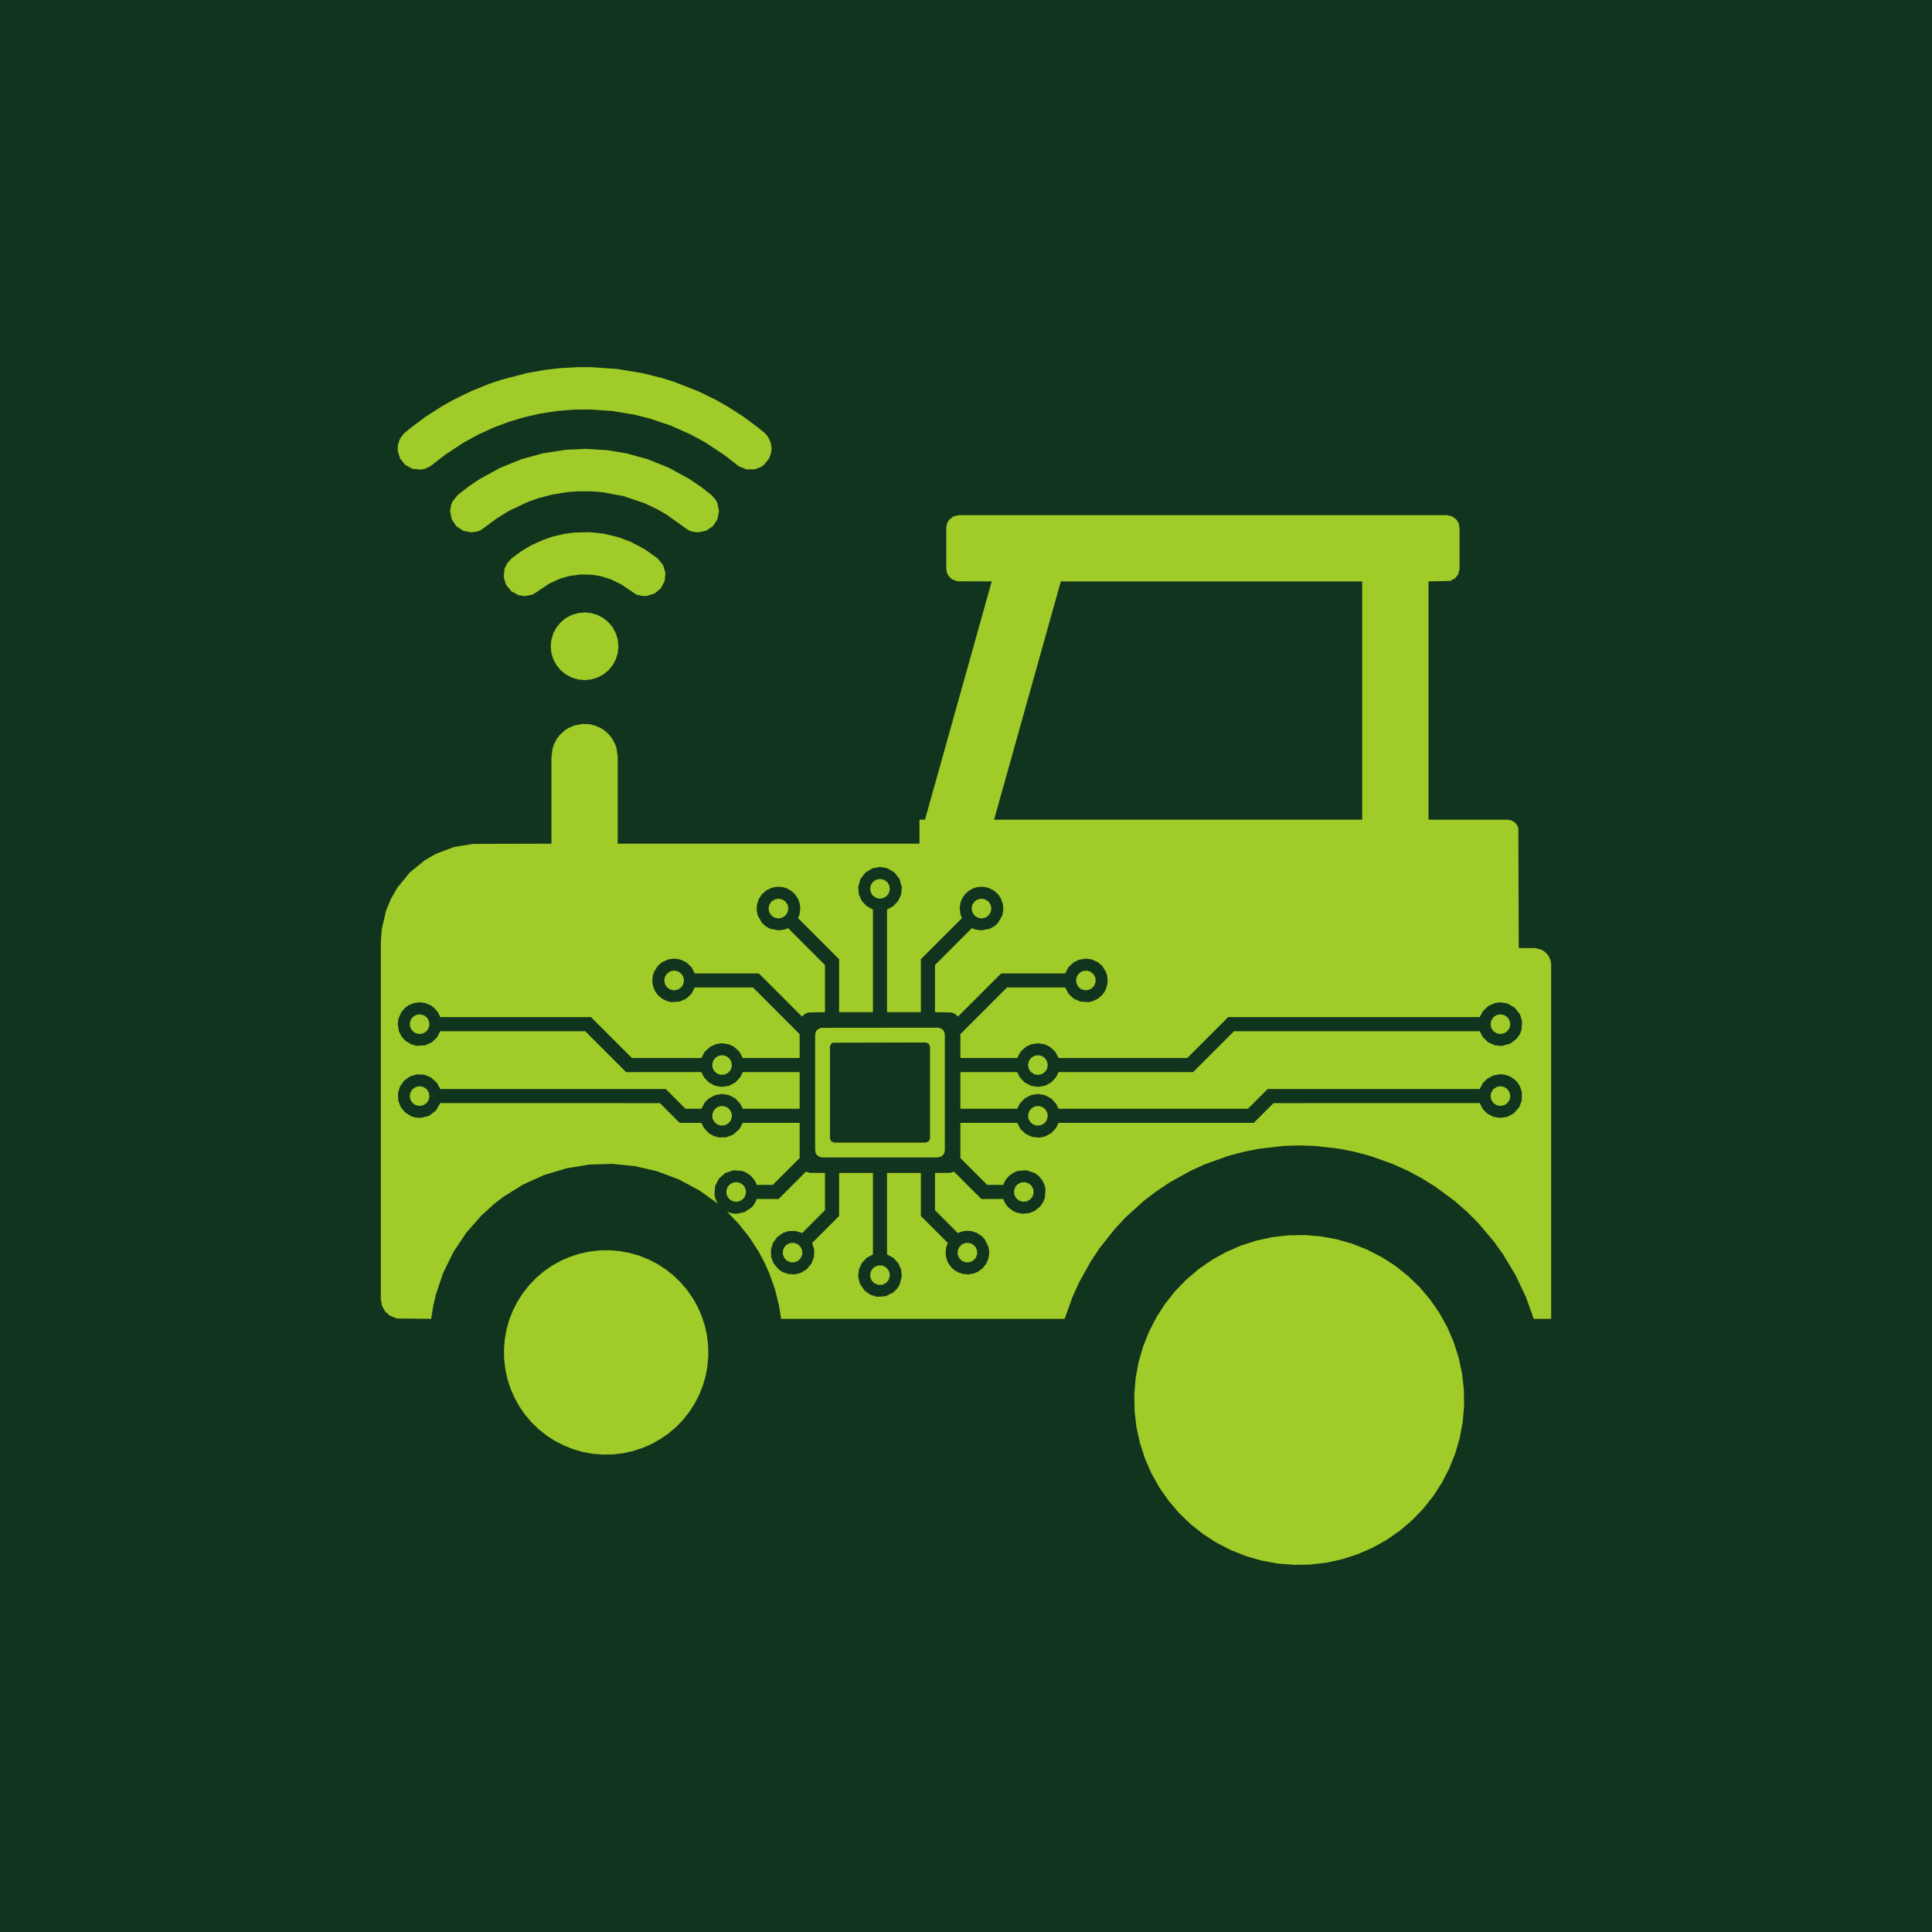
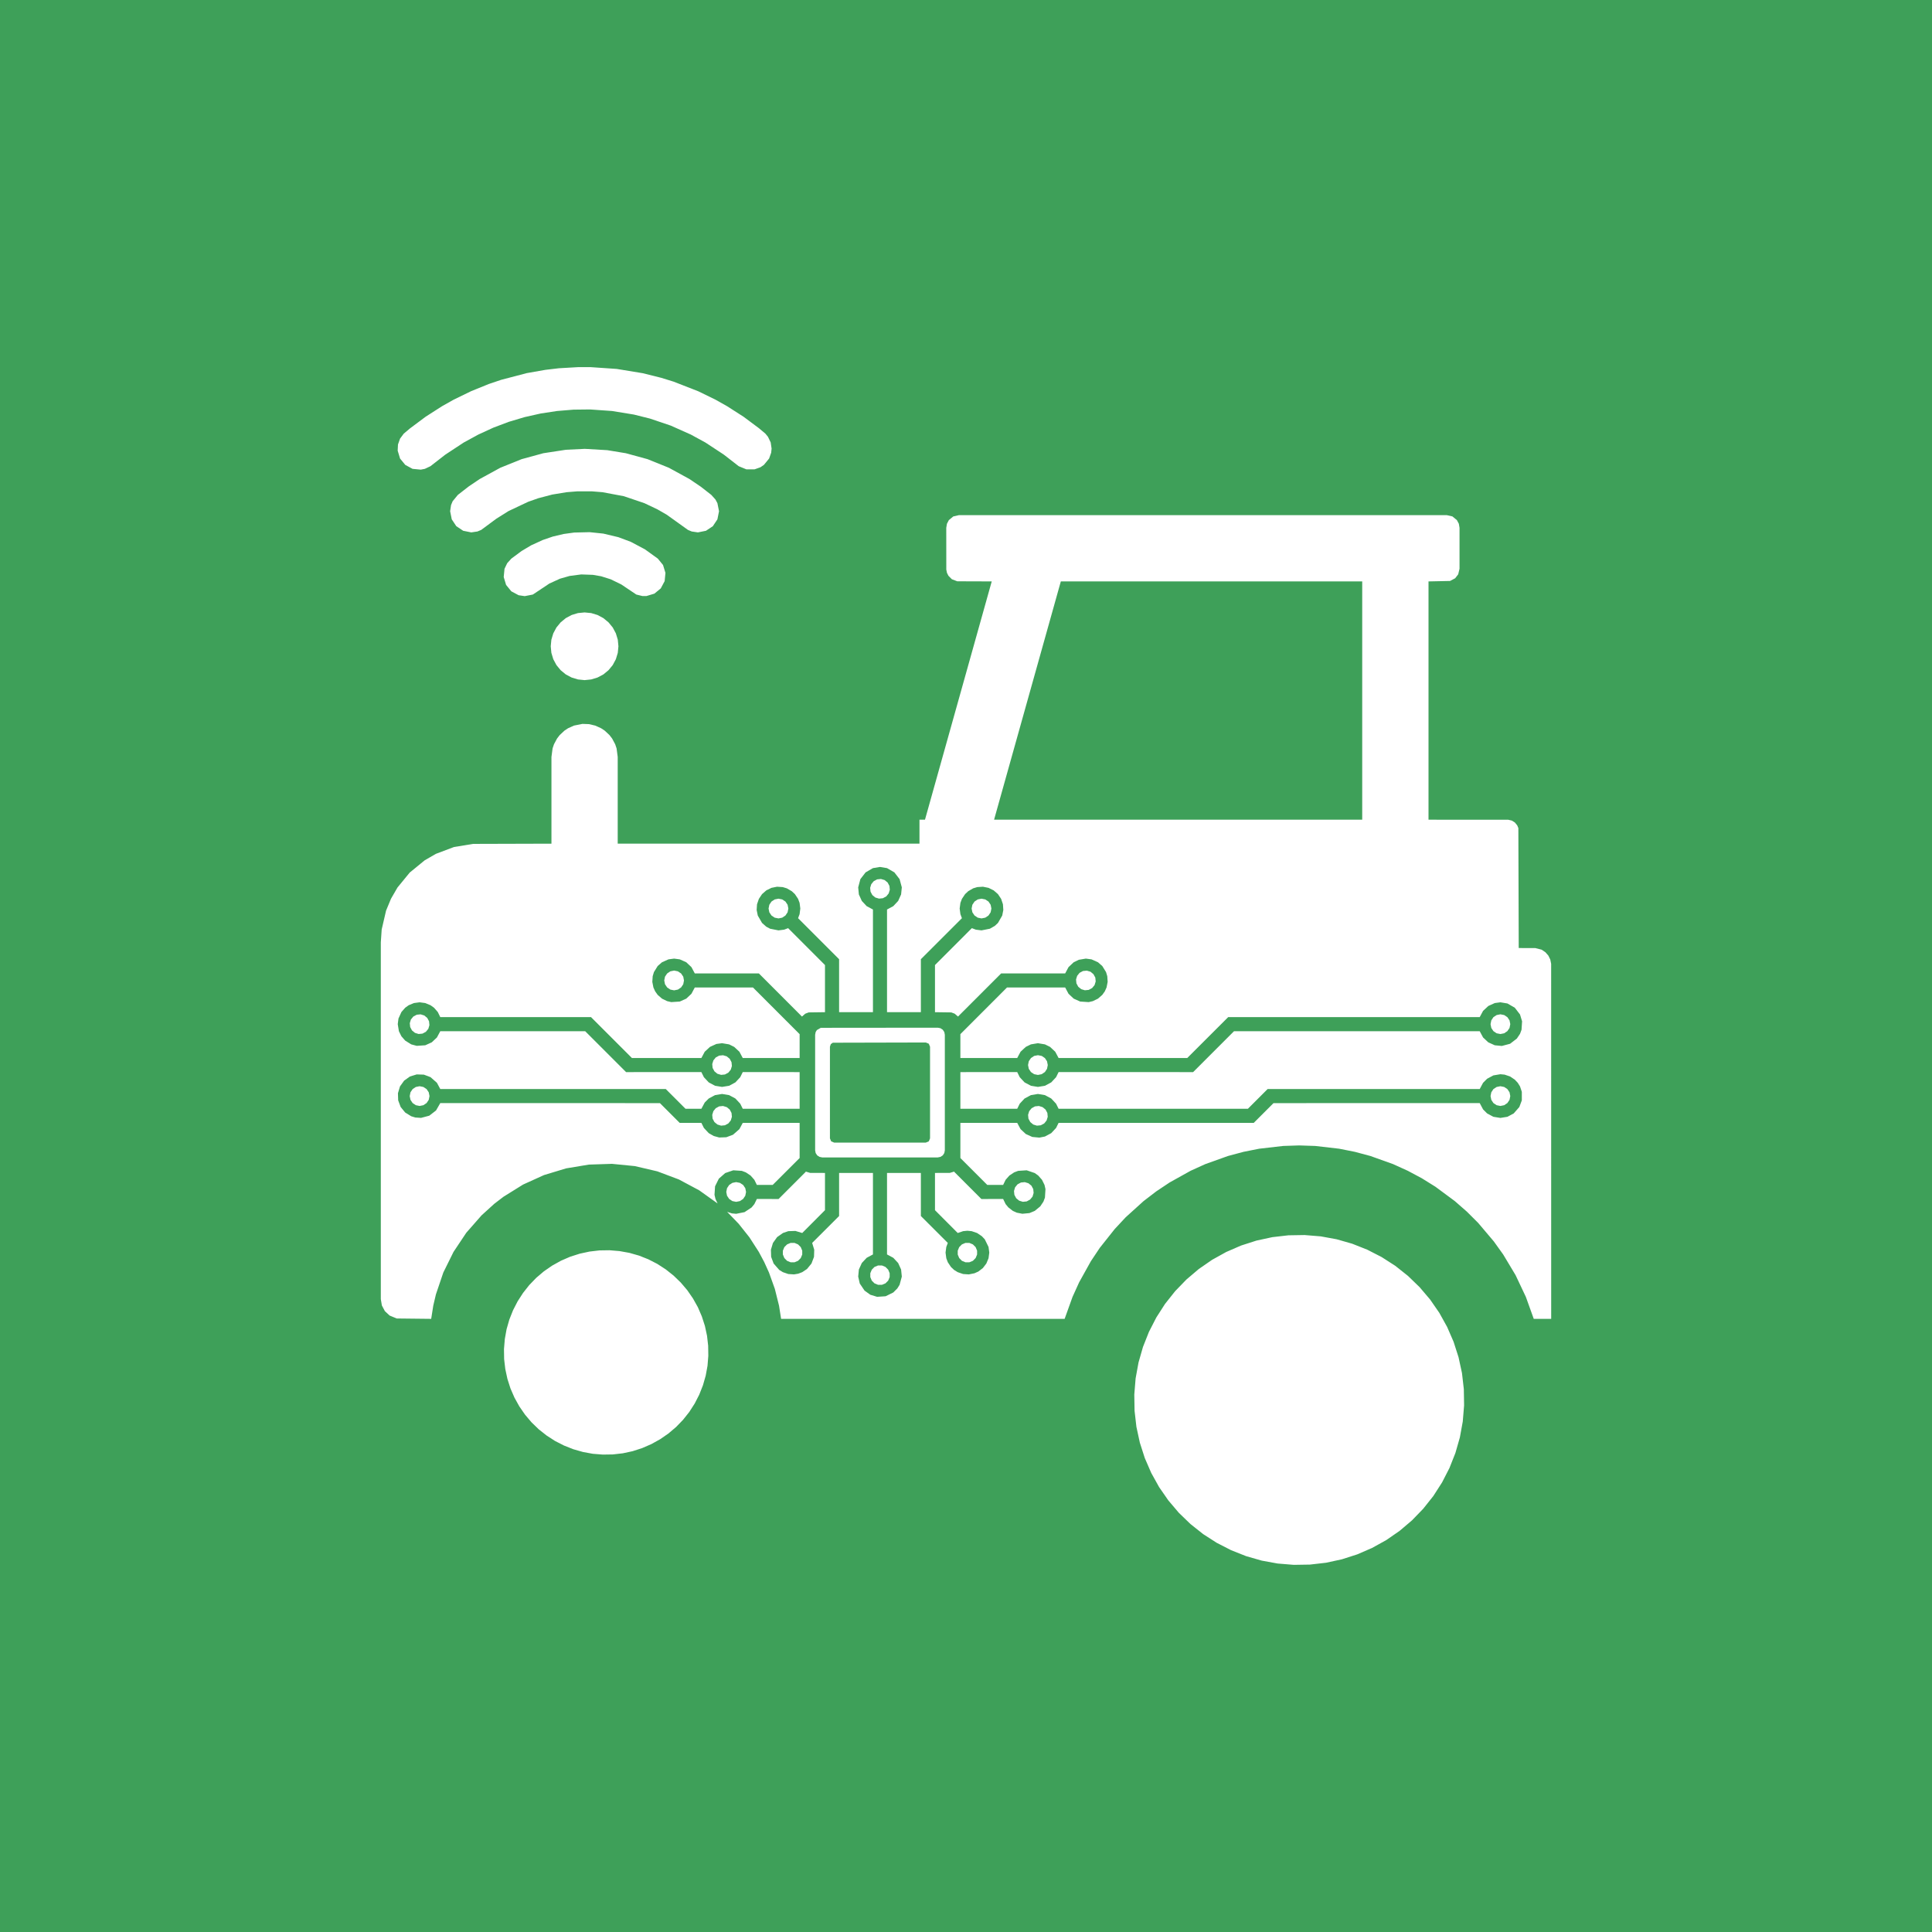
<svg xmlns="http://www.w3.org/2000/svg" viewBox="0 0 512 512" role="img" aria-label="Farmmetric">
-   <rect width="512" height="512" fill="#11341e" />
-   <path fill="#a1cb28" fill-rule="evenodd" d="M122.9 117.27L126.75 115.17L130.73 113.34L134.83 111.79L139.02 110.54L143.3 109.58L147.63 108.92L152 108.56L156.38 108.51L162.21 108.92L167.97 109.86L172.22 110.92L177.76 112.79L183.09 115.17L186.94 117.27L191.82 120.48L195.77 123.55L197.79 124.38L199.97 124.38L201.52 123.83L202.43 123.21L203.82 121.52L204.37 119.97L204.48 118.88L204.24 117.25L203.53 115.77L202.84 114.92L201.1 113.46L197.06 110.45L192.71 107.66L189.6 105.91L185.07 103.7L178.54 101.15L175.25 100.13L170.37 98.91L163.44 97.77L156.58 97.3L153.13 97.3L148.11 97.59L144.56 98.01L139.6 98.88L132.81 100.66L129.55 101.76L124.89 103.65L120.24 105.91L117.13 107.66L112.78 110.45L108.64 113.54L107 114.92L106.02 116.24L105.47 117.79L105.39 119.43L106.02 121.52L107.41 123.21L109.33 124.25L111.51 124.46L112.59 124.25L114.07 123.55L118.02 120.48ZM134.78 135.43L139.97 132.98L142.67 132.03L146.37 131.06L150.15 130.44L153.01 130.21L156.83 130.21L159.69 130.44L165.33 131.5L170.76 133.34L174.22 134.98L176.7 136.41L182.31 140.43L183.32 140.85L184.95 141.09L187.09 140.66L188.91 139.45L190.12 137.63L190.55 135.48L190.12 133.34L189.6 132.37L188.5 131.15L185.72 128.98L182.7 126.94L177.25 123.96L171.6 121.68L165.86 120.11L160.93 119.3L154.99 118.95L149.99 119.19L143.98 120.11L138.24 121.68L132.59 123.96L127.14 126.94L124.22 128.91L121.34 131.15L119.95 132.84L119.53 133.86L119.29 135.48L119.72 137.63L120.93 139.45L122.75 140.66L124.89 141.09L126.52 140.85L127.53 140.43L131.54 137.46ZM145.58 154.65L148.4 153.36L150.96 152.63L154.03 152.23L157.13 152.34L159.31 152.72L161.85 153.52L164.64 154.88L168.63 157.56L170.23 157.95L171.33 157.95L173.42 157.32L175.11 155.93L176.14 154L176.35 151.82L175.71 149.73L174.33 148.04L170.9 145.57L167.17 143.59L163.88 142.36L159.89 141.41L156.26 141.03L152.17 141.13L149.38 141.51L146.51 142.19L143.85 143.1L140.77 144.51L138.23 146.02L135.51 148.04L134.41 149.26L133.7 150.74L133.49 152.92L134.12 155.01L135.51 156.71L137.44 157.74L139.06 157.98L141.21 157.56ZM163.21 167.84L162.38 166.29L161.26 164.93L159.9 163.81L158.35 162.98L156.67 162.47L154.92 162.3L153.17 162.47L151.49 162.98L149.94 163.81L148.58 164.93L147.46 166.29L146.63 167.84L146.12 169.52L145.95 171.27L146.12 173.02L146.63 174.7L147.46 176.25L148.58 177.61L149.94 178.73L151.49 179.55L153.17 180.06L154.92 180.24L156.67 180.06L158.35 179.55L159.9 178.73L161.26 177.61L162.38 176.25L163.21 174.7L163.72 173.02L163.89 171.27L163.72 169.52ZM208.72 241.77L208.92 240.77L208.72 239.77L208.15 238.92L207.3 238.36L206.3 238.16L205.3 238.36L204.45 238.92L203.88 239.77L203.68 240.77L203.88 241.77L204.45 242.62L205.3 243.19L206.3 243.39L207.3 243.19L208.15 242.62ZM181.07 260.83L181.26 259.83L181.07 258.83L180.5 257.98L179.65 257.41L178.65 257.21L177.65 257.41L176.8 257.98L176.23 258.83L176.03 259.83L176.23 260.83L176.8 261.68L177.65 262.25L178.65 262.45L179.65 262.25L180.5 261.68ZM113.51 272.65L113.8 271.67L113.7 270.65L113.22 269.75L112.43 269.11L111.46 268.81L110.44 268.91L109.54 269.39L108.89 270.18L108.6 271.16L108.7 272.17L109.18 273.07L109.97 273.72L110.94 274.02L111.96 273.92L112.86 273.44ZM193.66 283.48L193.96 282.51L193.86 281.49L193.38 280.59L192.59 279.94L191.61 279.65L190.59 279.75L189.69 280.23L189.05 281.02L188.75 281.99L188.85 283.01L189.33 283.91L190.12 284.56L191.1 284.85L192.11 284.75L193.01 284.27ZM113.62 291.47L113.82 290.47L113.62 289.47L113.05 288.62L112.2 288.06L111.2 287.86L110.2 288.06L109.35 288.62L108.78 289.47L108.58 290.47L108.78 291.47L109.35 292.32L110.2 292.89L111.2 293.09L112.2 292.89L113.05 292.32ZM193.66 296.94L193.96 295.96L193.86 294.94L193.38 294.04L192.59 293.4L191.61 293.1L190.59 293.2L189.69 293.68L189.05 294.47L188.75 295.45L188.85 296.46L189.33 297.36L190.12 298.01L191.1 298.31L192.11 298.21L193.01 297.73ZM197.51 316.88L197.71 315.88L197.51 314.88L196.94 314.03L196.09 313.47L195.09 313.27L194.09 313.47L193.24 314.03L192.67 314.88L192.47 315.88L192.67 316.88L193.24 317.73L194.09 318.3L195.09 318.5L196.09 318.3L196.94 317.73ZM212.21 333.4L212.6 332.46L212.6 331.44L212.21 330.5L211.49 329.78L210.55 329.38L209.53 329.38L208.58 329.78L207.86 330.5L207.47 331.44L207.47 332.46L207.86 333.4L208.58 334.13L209.53 334.52L210.55 334.52L211.49 334.13ZM187.37 353.99L186.81 351.39L185.99 348.86L184.94 346.42L183.64 344.1L182.13 341.91L180.41 339.89L178.5 338.04L176.42 336.39L174.18 334.94L171.82 333.73L169.35 332.75L166.79 332.02L164.17 331.55L161.52 331.33L158.87 331.37L156.22 331.68L153.63 332.24L151.09 333.05L148.65 334.11L146.33 335.4L144.14 336.91L142.12 338.63L140.27 340.54L138.62 342.63L137.18 344.86L135.96 347.23L134.98 349.7L134.25 352.25L133.78 354.87L133.56 357.52L133.6 360.18L133.91 362.82L134.47 365.42L135.28 367.95L136.34 370.39L137.63 372.71L139.14 374.9L140.86 376.93L142.77 378.78L144.86 380.43L147.09 381.87L149.46 383.08L151.93 384.06L154.49 384.79L157.1 385.27L159.75 385.48L162.41 385.44L165.05 385.14L167.65 384.58L170.18 383.76L172.62 382.7L174.94 381.41L177.13 379.9L179.16 378.18L181.01 376.27L182.66 374.19L184.1 371.95L185.31 369.59L186.29 367.11L187.02 364.56L187.5 361.94L187.71 359.29L187.67 356.63ZM235.51 236.77L235.81 235.8L235.71 234.78L235.23 233.88L234.44 233.23L233.46 232.94L232.45 233.04L231.55 233.52L230.9 234.31L230.6 235.28L230.7 236.3L231.18 237.2L231.97 237.85L232.95 238.14L233.96 238.04L234.87 237.56ZM262.53 241.77L262.73 240.77L262.53 239.77L261.96 238.92L261.11 238.36L260.11 238.16L259.11 238.36L258.26 238.92L257.69 239.77L257.49 240.77L257.69 241.77L258.26 242.62L259.11 243.19L260.11 243.39L261.11 243.19L261.96 242.62ZM251.46 137.83L250.95 138.8L250.77 139.88L250.78 150.94L250.95 151.8L251.34 152.58L252.26 153.51L253.69 154.05L262.82 154.08L245.13 217.23L243.67 217.23L243.67 223.58L163.7 223.58L163.7 200.6L163.4 198.33L163.03 197.24L162.22 195.72L161.52 194.81L160.27 193.64L159.31 193L157.74 192.29L156.07 191.9L154.35 191.84L152.1 192.29L150.53 193L149.57 193.64L148.32 194.81L147.62 195.72L146.81 197.24L146.44 198.33L146.14 200.6L146.14 223.58L125.37 223.64L120.31 224.47L115.51 226.28L112.55 227.99L108.58 231.24L105.33 235.21L103.62 238.17L102.31 241.33L101.15 246.33L100.92 249.74L100.92 344.28L101.2 345.96L102 347.47L103.25 348.63L105.13 349.41L114.27 349.51L114.82 346.01L115.52 343.03L117.48 337.24L120.19 331.76L123.58 326.68L127.61 322.09L131 319.01L133.43 317.15L138.62 313.92L144.18 311.4L150.03 309.63L156.06 308.63L162.17 308.43L168.25 309.03L174.2 310.42L179.91 312.57L185.3 315.45L190.17 318.93L189.61 317.74L189.35 316.64L189.5 314.38L190.5 312.36L192.19 310.87L194.33 310.14L196.59 310.29L197.65 310.69L198.91 311.53L199.91 312.66L200.58 314.02L204.78 314.01L211.91 306.89L211.91 297.57L196.84 297.57L195.95 299.23L194.25 300.72L192.48 301.38L190.6 301.45L189.14 301.05L187.83 300.3L186.54 298.92L185.87 297.57L180.12 297.57L174.89 292.34L116.68 292.33L115.55 294.29L113.76 295.67L111.58 296.25L110.07 296.15L108.98 295.82L107.38 294.83L106.18 293.37L105.52 291.6L105.46 289.72L106 287.91L107.1 286.38L108.64 285.28L110.44 284.73L112.33 284.79L114.1 285.46L115.79 286.95L116.68 288.61L176.43 288.6L181.66 293.83L185.87 293.84L186.76 292.18L187.83 291.11L189.49 290.22L191.35 289.91L193.22 290.22L194.88 291.11L196.17 292.49L196.84 293.84L211.91 293.83L211.91 284.12L196.84 284.11L196.17 285.47L194.88 286.85L193.22 287.74L191.35 288.04L189.49 287.74L187.83 286.85L186.54 285.47L185.87 284.11L165.92 284.12L155.08 273.28L116.68 273.28L115.79 274.94L114.42 276.23L112.7 277.01L110.44 277.16L108.98 276.77L107.38 275.77L106.38 274.63L105.71 273.28L105.41 271.41L105.6 269.92L106.38 268.2L107.38 267.06L108.3 266.4L109.7 265.82L111.2 265.62L112.7 265.82L114.1 266.4L115.02 267.06L116.02 268.2L116.68 269.55L156.63 269.55L167.46 280.38L185.87 280.39L186.76 278.72L188.14 277.44L189.85 276.66L191.35 276.46L193.22 276.77L194.57 277.44L195.95 278.72L196.84 280.39L211.91 280.38L211.91 274.06L199.55 261.7L184.13 261.69L183.24 263.36L181.87 264.65L180.15 265.42L177.89 265.57L176.79 265.31L175.43 264.65L174.29 263.65L173.63 262.73L173.16 261.69L172.87 260.21L172.97 258.7L173.3 257.61L174.29 256.01L175.43 255.01L177.15 254.24L178.65 254.04L180.15 254.24L181.87 255.01L183.24 256.3L184.13 257.97L201.1 257.96L212.53 269.4L213.4 268.64L214.31 268.3L218.63 268.24L218.63 255.75L208.86 245.97L207.8 246.37L206.3 246.56L204.08 246.12L203.08 245.59L201.95 244.59L200.82 242.63L200.52 241.15L200.62 239.64L201.11 238.21L201.95 236.95L203.08 235.96L204.44 235.29L205.92 234.99L207.43 235.09L208.52 235.42L209.83 236.18L210.66 236.95L211.5 238.21L211.9 239.27L212.09 240.77L211.9 242.27L211.5 243.33L222.37 254.2L222.37 268.24L231.34 268.24L231.34 241.03L229.68 240.14L228.39 238.76L227.61 237.04L227.43 235.16L228.01 232.98L229.39 231.19L231.34 230.06L233.21 229.75L235.07 230.06L237.02 231.19L238.4 232.98L238.99 235.16L238.8 237.04L238.02 238.76L236.73 240.14L235.07 241.03L235.07 268.24L244.04 268.24L244.04 254.2L254.92 243.33L254.52 242.27L254.32 240.77L254.52 239.27L254.92 238.21L255.76 236.95L256.58 236.18L257.89 235.42L258.98 235.09L260.49 234.99L261.97 235.29L263.33 235.96L264.47 236.95L265.31 238.21L265.79 239.64L265.89 241.15L265.6 242.63L264.47 244.59L263.64 245.37L262.33 246.12L260.11 246.56L258.61 246.37L257.55 245.97L247.78 255.75L247.78 268.24L252.1 268.3L253.01 268.64L253.88 269.4L265.32 257.96L282.28 257.97L283.17 256.3L284.54 255.01L285.9 254.35L287.76 254.04L289.26 254.24L290.98 255.01L292.12 256.01L293.11 257.61L293.44 258.7L293.54 260.21L293.25 261.69L292.78 262.73L292.12 263.65L290.98 264.65L289.62 265.31L288.52 265.57L286.26 265.42L284.54 264.65L283.17 263.36L282.28 261.69L266.86 261.7L254.51 274.06L254.51 280.38L269.57 280.39L270.46 278.72L271.84 277.44L273.2 276.77L275.06 276.46L276.92 276.77L278.28 277.44L279.65 278.72L280.54 280.39L314.64 280.38L325.48 269.55L392.14 269.55L393.03 267.89L394.41 266.6L396.13 265.82L397.62 265.62L399.49 265.93L401.44 267.06L402.82 268.85L403.37 270.66L403.22 272.91L402.82 273.98L401.98 275.23L400.19 276.61L398 277.19L396.13 277.01L394.41 276.23L393.03 274.94L392.14 273.28L327.03 273.28L316.19 284.12L280.54 284.11L279.87 285.47L278.58 286.85L276.92 287.74L275.06 288.04L273.2 287.74L271.53 286.85L270.24 285.47L269.57 284.11L254.51 284.12L254.51 293.83L269.57 293.84L270.24 292.49L271.53 291.11L273.2 290.22L275.06 289.91L276.92 290.22L278.58 291.11L279.87 292.49L280.54 293.84L330.71 293.83L335.94 288.6L392.14 288.61L393.03 286.95L394.1 285.88L395.76 284.99L397.62 284.68L398.75 284.79L400.19 285.28L401.44 286.12L402.22 286.95L402.82 287.91L403.3 289.34L403.3 291.6L402.64 293.37L401.15 295.07L399.49 295.96L397.62 296.26L395.76 295.96L394.1 295.07L393.03 294L392.14 292.33L337.49 292.34L332.26 297.57L280.54 297.57L279.87 298.92L278.58 300.3L276.92 301.19L275.44 301.48L273.56 301.3L271.84 300.52L270.46 299.23L269.57 297.57L254.51 297.57L254.51 306.89L261.63 314.01L265.84 314.02L266.5 312.66L267.5 311.53L268.76 310.69L269.82 310.29L272.08 310.14L274.22 310.87L275.14 311.53L276.14 312.66L276.81 314.02L277.06 315.13L276.92 317.38L276.52 318.44L275.68 319.7L274.22 320.9L272.82 321.48L270.94 321.66L269.46 321.37L268.42 320.9L267.23 319.98L266.5 319.1L265.84 317.74L260.08 317.75L252.85 310.52L253.01 310.44L251.71 310.83L247.78 310.84L247.78 320.71L253.81 326.76L255.24 326.27L256.37 326.16L257.5 326.27L258.94 326.76L260.19 327.6L260.97 328.42L261.97 330.45L262.17 331.95L261.97 333.45L261.39 334.85L260.47 336.05L259.27 336.97L258.24 337.43L256.75 337.73L255.24 337.63L253.81 337.14L252.85 336.55L252.02 335.77L251.18 334.51L250.78 333.45L250.58 331.95L250.78 330.45L251.18 329.39L244.04 322.26L244.04 310.84L235.07 310.84L235.07 332.44L236.73 333.33L238.02 334.71L238.8 336.43L238.99 338.31L238.4 340.49L237.8 341.45L236.73 342.52L234.7 343.52L232.45 343.67L230.64 343.12L229.11 342.02L227.85 340.15L227.43 338.31L227.61 336.43L228.39 334.71L229.68 333.33L231.34 332.44L231.34 310.84L222.37 310.84L222.37 322.26L215.23 329.39L215.78 331.19L215.72 333.08L215.05 334.85L213.86 336.3L212.6 337.14L211.54 337.54L210.42 337.73L208.91 337.63L207.48 337.14L206.51 336.55L205.02 334.85L204.36 333.08L204.3 331.19L204.84 329.39L205.94 327.85L207.48 326.76L208.91 326.27L210.79 326.21L212.6 326.76L218.63 320.71L218.63 310.84L214.7 310.83L213.4 310.44L213.56 310.52L206.33 317.75L200.58 317.74L199.91 319.1L199.19 319.98L197.31 321.23L195.09 321.67L193.96 321.56L192.7 321.15L195.76 324.32L198.61 327.91L201.09 331.76L202.53 334.46L203.79 337.24L205.34 341.56L206.45 346.01L207 349.51L282.14 349.51L284.23 343.69L285.99 339.81L289.09 334.24L291.45 330.7L295.42 325.7L298.32 322.59L303.05 318.31L306.43 315.72L309.97 313.36L315.54 310.26L319.42 308.5L325.43 306.35L329.54 305.25L333.71 304.42L340.05 303.69L344.3 303.55L348.55 303.69L354.89 304.42L359.06 305.25L363.17 306.35L369.18 308.5L373.06 310.26L376.81 312.26L380.42 314.51L385.55 318.31L388.75 321.11L391.76 324.12L395.88 328.99L398.36 332.45L401.64 337.92L404.37 343.69L406.46 349.51L411.08 349.51L411.07 255.43L410.84 254.28L410.32 253.23L409.55 252.35L408.58 251.7L406.89 251.25L402.48 251.24L402.38 219.45L402.08 218.73L401.46 217.97L400.64 217.46L399.69 217.24L378.57 217.23L378.57 154.08L384.29 153.96L385.64 153.24L386.44 152.2L386.79 150.72L386.79 139.88L386.61 138.8L386.09 137.83L384.91 136.86L383.42 136.52L254.13 136.52L252.64 136.86ZM281.13 154.08L361 154.08L361 217.23L263.44 217.23ZM290.07 261.06L290.37 260.09L290.27 259.07L289.78 258.17L289 257.52L288.02 257.23L287 257.33L286.1 257.81L285.46 258.6L285.16 259.57L285.26 260.59L285.74 261.49L286.53 262.14L287.51 262.43L288.52 262.33L289.42 261.85ZM400.04 272.42L400.24 271.41L400.04 270.41L399.47 269.56L398.63 269L397.62 268.8L396.62 269L395.77 269.56L395.21 270.41L395.01 271.41L395.21 272.42L395.77 273.26L396.62 273.83L397.62 274.03L398.63 273.83L399.47 273.26ZM277.47 283.25L277.67 282.25L277.47 281.25L276.91 280.4L276.06 279.83L275.06 279.64L274.06 279.83L273.21 280.4L272.64 281.25L272.44 282.25L272.64 283.25L273.21 284.1L274.06 284.67L275.06 284.87L276.06 284.67L276.91 284.1ZM217.52 272.38L216.48 272.98L216.16 273.5L216.02 274.22L216.02 304.86L216.16 305.57L216.56 306.18L217.17 306.58L217.88 306.73L248.53 306.73L249.24 306.58L249.85 306.18L250.25 305.57L250.39 304.86L250.39 274.22L250.25 273.5L249.85 272.9L249.24 272.49L248.53 272.35ZM220.7 276.33L245.35 276.27L246.14 276.6L246.47 277.39L246.47 301.68L246.14 302.47L245.35 302.8L221.06 302.8L220.27 302.47L219.94 301.68L219.94 277.39L220.17 276.71ZM400.04 291.47L400.24 290.47L400.04 289.47L399.47 288.62L398.63 288.06L397.62 287.86L396.62 288.06L395.77 288.62L395.21 289.47L395.01 290.47L395.21 291.47L395.77 292.32L396.62 292.89L397.62 293.09L398.63 292.89L399.47 292.32ZM277.36 296.94L277.66 295.96L277.56 294.94L277.08 294.04L276.29 293.4L275.31 293.1L274.3 293.2L273.4 293.68L272.75 294.47L272.45 295.45L272.55 296.46L273.04 297.36L273.82 298.01L274.8 298.31L275.82 298.21L276.72 297.73ZM273.63 317.12L273.92 316.14L273.82 315.12L273.34 314.22L272.55 313.58L271.58 313.28L270.56 313.38L269.66 313.86L269.01 314.65L268.72 315.63L268.82 316.64L269.3 317.54L270.09 318.19L271.06 318.49L272.08 318.39L272.98 317.9ZM258.55 333.4L258.94 332.46L258.94 331.44L258.55 330.5L257.83 329.78L256.88 329.38L255.86 329.38L254.92 329.78L254.2 330.5L253.81 331.44L253.81 332.46L254.2 333.4L254.92 334.13L255.86 334.52L256.88 334.52L257.83 334.13ZM235.38 339.38L235.77 338.44L235.77 337.42L235.38 336.48L234.66 335.75L233.72 335.36L232.7 335.36L231.75 335.75L231.03 336.48L230.64 337.42L230.64 338.44L231.03 339.38L231.75 340.1L232.7 340.49L233.72 340.49L234.66 340.1ZM387.44 363.88L386.53 359.68L385.22 355.6L383.51 351.66L381.43 347.91L378.99 344.38L376.21 341.11L373.13 338.13L369.77 335.46L366.16 333.14L362.34 331.18L358.35 329.6L354.23 328.42L350.01 327.65L345.73 327.3L341.44 327.37L337.18 327.86L332.98 328.77L328.9 330.08L324.96 331.79L321.21 333.87L317.68 336.31L314.41 339.09L311.43 342.17L308.76 345.53L306.44 349.14L304.48 352.96L302.9 356.95L301.72 361.07L300.95 365.29L300.6 369.57L300.67 373.86L301.16 378.12L302.07 382.32L303.38 386.4L305.09 390.34L307.17 394.09L309.61 397.61L312.39 400.89L315.47 403.87L318.83 406.54L322.44 408.86L326.26 410.82L330.25 412.4L334.37 413.58L338.59 414.35L342.87 414.7L347.16 414.63L351.42 414.14L355.62 413.23L359.7 411.92L363.64 410.21L367.39 408.13L370.92 405.69L374.19 402.91L377.17 399.83L379.84 396.47L382.16 392.86L384.12 389.04L385.7 385.05L386.88 380.93L387.65 376.71L388 372.43L387.93 368.14Z" />
+   <rect width="512" height="512" fill="#3ea059" />
+   <path fill="#ffffff" fill-rule="evenodd" d="M122.9 117.27L126.75 115.17L130.73 113.34L134.83 111.79L139.02 110.54L143.3 109.58L147.63 108.92L152 108.56L156.38 108.51L162.21 108.92L167.97 109.86L172.22 110.92L177.76 112.79L183.09 115.17L186.94 117.27L191.82 120.48L195.77 123.55L197.79 124.38L199.97 124.38L201.52 123.83L202.43 123.21L203.82 121.52L204.37 119.97L204.48 118.88L204.24 117.25L203.53 115.77L202.84 114.92L201.1 113.46L197.06 110.45L192.71 107.66L189.6 105.91L185.07 103.7L178.54 101.15L175.25 100.13L170.37 98.91L163.44 97.77L156.58 97.3L153.13 97.3L148.11 97.59L144.56 98.01L139.6 98.88L132.81 100.66L129.55 101.76L124.89 103.65L120.24 105.91L117.13 107.66L112.78 110.45L108.64 113.54L107 114.92L106.02 116.24L105.47 117.79L105.39 119.43L106.02 121.52L107.41 123.21L109.33 124.25L111.51 124.46L112.59 124.25L114.07 123.55L118.02 120.48ZM134.78 135.43L139.97 132.98L142.67 132.03L146.37 131.06L150.15 130.44L153.01 130.21L156.83 130.21L159.69 130.44L165.33 131.5L170.76 133.34L174.22 134.98L176.7 136.41L182.31 140.43L183.32 140.85L184.95 141.09L187.09 140.66L188.91 139.45L190.12 137.63L190.55 135.48L190.12 133.34L189.6 132.37L188.5 131.15L185.72 128.98L182.7 126.94L177.25 123.96L171.6 121.68L165.86 120.11L160.93 119.3L154.99 118.95L149.99 119.19L143.98 120.11L138.24 121.68L132.59 123.96L127.14 126.94L124.22 128.91L121.34 131.15L119.95 132.84L119.53 133.86L119.29 135.48L119.72 137.63L120.93 139.45L122.75 140.66L124.89 141.09L126.52 140.85L127.53 140.43L131.54 137.46ZM145.58 154.65L148.4 153.36L150.96 152.63L154.03 152.23L157.13 152.34L159.31 152.72L161.85 153.52L164.64 154.88L168.63 157.56L170.23 157.95L171.33 157.95L173.42 157.32L175.11 155.93L176.14 154L176.35 151.82L175.71 149.73L174.33 148.04L170.9 145.57L167.17 143.59L163.88 142.36L159.89 141.41L156.26 141.03L152.17 141.13L149.38 141.51L146.51 142.19L143.85 143.1L140.77 144.51L138.23 146.02L135.51 148.04L134.41 149.26L133.7 150.74L133.49 152.92L134.12 155.01L135.51 156.71L137.44 157.74L139.06 157.98L141.21 157.56ZM163.21 167.84L162.38 166.29L161.26 164.93L159.9 163.81L158.35 162.98L156.67 162.47L154.92 162.3L153.17 162.47L151.49 162.98L149.94 163.81L148.58 164.93L147.46 166.29L146.63 167.84L146.12 169.52L145.95 171.27L146.12 173.02L146.63 174.7L147.46 176.25L148.58 177.61L149.94 178.73L151.49 179.55L153.17 180.06L154.92 180.24L156.67 180.06L158.35 179.55L159.9 178.73L161.26 177.61L162.38 176.25L163.21 174.7L163.72 173.02L163.89 171.27L163.72 169.52ZM208.72 241.77L208.92 240.77L208.72 239.77L208.15 238.92L207.3 238.36L206.3 238.16L205.3 238.36L204.45 238.92L203.88 239.77L203.68 240.77L203.88 241.77L204.45 242.62L205.3 243.19L206.3 243.39L207.3 243.19L208.15 242.62ZM181.07 260.83L181.26 259.83L181.07 258.83L180.5 257.98L179.65 257.41L178.65 257.21L177.65 257.41L176.8 257.98L176.23 258.83L176.03 259.83L176.23 260.83L176.8 261.68L177.65 262.25L178.65 262.45L179.65 262.25L180.5 261.68ZM113.51 272.65L113.8 271.67L113.7 270.65L113.22 269.75L112.43 269.11L111.46 268.81L110.44 268.91L109.54 269.39L108.89 270.18L108.6 271.16L108.7 272.17L109.18 273.07L109.97 273.72L110.94 274.02L111.96 273.92L112.86 273.44ZM193.66 283.48L193.96 282.51L193.86 281.49L193.38 280.59L192.59 279.94L191.61 279.65L190.59 279.75L189.69 280.23L189.05 281.02L188.75 281.99L188.85 283.01L189.33 283.91L190.12 284.56L191.1 284.85L192.11 284.75L193.01 284.27ZM113.62 291.47L113.82 290.47L113.62 289.47L113.05 288.62L112.2 288.06L111.2 287.86L110.2 288.06L109.35 288.62L108.78 289.47L108.58 290.47L108.78 291.47L109.35 292.32L110.2 292.89L111.2 293.09L112.2 292.89L113.05 292.32ZM193.66 296.94L193.96 295.96L193.86 294.94L193.38 294.04L192.59 293.4L191.61 293.1L190.59 293.2L189.69 293.68L189.05 294.47L188.75 295.45L188.85 296.46L189.33 297.36L190.12 298.01L191.1 298.31L192.11 298.21L193.01 297.73ZM197.51 316.88L197.71 315.88L197.51 314.88L196.94 314.03L196.09 313.47L195.09 313.27L194.09 313.47L193.24 314.03L192.67 314.88L192.47 315.88L192.67 316.88L193.24 317.73L194.09 318.3L195.09 318.5L196.09 318.3L196.94 317.73ZM212.21 333.4L212.6 332.46L212.6 331.44L212.21 330.5L211.49 329.78L210.55 329.38L209.53 329.38L208.58 329.78L207.86 330.5L207.47 331.44L207.47 332.46L207.86 333.4L208.58 334.13L209.53 334.52L210.55 334.52L211.49 334.13ZM187.37 353.99L186.81 351.39L185.99 348.86L184.94 346.42L183.64 344.1L182.13 341.91L180.41 339.89L178.5 338.04L176.42 336.39L174.18 334.94L171.82 333.73L169.35 332.75L166.79 332.02L164.17 331.55L161.52 331.33L158.87 331.37L156.22 331.68L153.63 332.24L151.09 333.05L148.65 334.11L146.33 335.4L144.14 336.91L142.12 338.63L140.27 340.54L138.62 342.63L137.18 344.86L135.96 347.23L134.98 349.7L134.25 352.25L133.78 354.87L133.56 357.52L133.6 360.18L133.91 362.82L134.47 365.42L135.28 367.95L136.34 370.39L137.63 372.71L139.14 374.9L140.86 376.93L142.77 378.78L144.86 380.43L147.09 381.87L149.46 383.08L151.93 384.06L154.49 384.79L157.1 385.27L159.75 385.48L162.41 385.44L165.05 385.14L167.65 384.58L170.18 383.76L172.62 382.7L174.94 381.41L177.13 379.9L179.16 378.18L181.01 376.27L182.66 374.19L184.1 371.95L185.31 369.59L186.29 367.11L187.02 364.56L187.5 361.94L187.71 359.29L187.67 356.63ZM235.51 236.77L235.81 235.8L235.71 234.78L235.23 233.88L234.44 233.23L233.46 232.94L232.45 233.04L231.55 233.52L230.9 234.31L230.6 235.28L230.7 236.3L231.18 237.2L231.97 237.85L232.95 238.14L233.96 238.04L234.87 237.56ZM262.53 241.77L262.73 240.77L262.53 239.77L261.96 238.92L261.11 238.36L260.11 238.16L259.11 238.36L258.26 238.92L257.69 239.77L257.49 240.77L257.69 241.77L258.26 242.62L259.11 243.19L260.11 243.39L261.11 243.19L261.96 242.62ZM251.46 137.83L250.95 138.8L250.77 139.88L250.78 150.94L250.95 151.8L251.34 152.58L252.26 153.51L253.69 154.05L262.82 154.08L245.13 217.23L243.67 217.23L243.67 223.58L163.7 223.58L163.7 200.6L163.4 198.33L163.03 197.24L162.22 195.72L161.52 194.81L160.27 193.64L159.31 193L157.74 192.29L156.07 191.9L154.35 191.84L152.1 192.29L150.53 193L149.57 193.64L148.32 194.81L147.62 195.72L146.81 197.24L146.44 198.33L146.14 200.6L146.14 223.58L125.37 223.64L120.31 224.47L115.51 226.28L112.55 227.99L108.58 231.24L105.33 235.21L103.62 238.17L102.31 241.33L101.15 246.33L100.92 249.74L100.92 344.28L101.2 345.96L102 347.47L103.25 348.63L105.13 349.41L114.27 349.51L114.82 346.01L115.52 343.03L117.48 337.24L120.19 331.76L123.58 326.68L127.61 322.09L131 319.01L133.43 317.15L138.62 313.92L144.18 311.4L150.03 309.63L156.06 308.63L162.17 308.43L168.25 309.03L174.2 310.42L179.91 312.57L185.3 315.45L190.17 318.93L189.61 317.74L189.35 316.64L189.5 314.38L190.5 312.36L192.19 310.87L194.33 310.14L196.59 310.29L197.65 310.69L198.91 311.53L199.91 312.66L200.58 314.02L204.78 314.01L211.91 306.89L211.91 297.57L196.84 297.57L195.95 299.23L194.25 300.72L192.48 301.38L190.6 301.45L189.14 301.05L187.83 300.3L186.54 298.92L185.87 297.57L180.12 297.57L174.89 292.34L116.68 292.33L115.55 294.29L113.76 295.67L111.58 296.25L110.07 296.15L108.98 295.82L107.38 294.83L106.18 293.37L105.52 291.6L105.46 289.72L106 287.91L107.1 286.38L108.64 285.28L110.44 284.73L112.33 284.79L114.1 285.46L115.79 286.95L116.68 288.61L176.43 288.6L181.66 293.83L185.87 293.84L186.76 292.18L187.83 291.11L189.49 290.22L191.35 289.91L193.22 290.22L194.88 291.11L196.17 292.49L196.84 293.84L211.91 293.83L211.91 284.12L196.84 284.11L196.17 285.47L194.88 286.85L193.22 287.74L191.35 288.04L189.49 287.74L187.83 286.85L186.54 285.47L185.87 284.11L165.92 284.12L155.08 273.28L116.68 273.28L115.79 274.94L114.42 276.23L112.7 277.01L110.44 277.16L108.98 276.77L107.38 275.77L106.38 274.63L105.71 273.28L105.41 271.41L105.6 269.92L106.38 268.2L107.38 267.06L108.3 266.4L109.7 265.82L111.2 265.62L112.7 265.82L114.1 266.4L115.02 267.06L116.02 268.2L116.68 269.55L156.63 269.55L167.46 280.38L185.87 280.39L186.76 278.72L188.14 277.44L189.85 276.66L191.35 276.46L193.22 276.77L194.57 277.44L195.95 278.72L196.84 280.39L211.91 280.38L211.91 274.06L199.55 261.7L184.13 261.69L183.24 263.36L181.87 264.65L180.15 265.42L177.89 265.57L176.79 265.31L175.43 264.65L174.29 263.65L173.63 262.73L173.16 261.69L172.87 260.21L172.97 258.7L173.3 257.61L174.29 256.01L175.43 255.01L177.15 254.24L178.65 254.04L180.15 254.24L181.87 255.01L183.24 256.3L184.13 257.97L201.1 257.96L212.53 269.4L213.4 268.64L214.31 268.3L218.63 268.24L218.63 255.75L208.86 245.97L207.8 246.37L206.3 246.56L204.08 246.12L203.08 245.59L201.95 244.59L200.82 242.63L200.52 241.15L200.62 239.64L201.11 238.21L201.95 236.95L203.08 235.96L204.44 235.29L205.92 234.99L207.43 235.09L208.52 235.42L209.83 236.18L210.66 236.95L211.5 238.21L211.9 239.27L212.09 240.77L211.9 242.27L211.5 243.33L222.37 254.2L222.37 268.24L231.34 268.24L231.34 241.03L229.68 240.14L228.39 238.76L227.61 237.04L227.43 235.16L228.01 232.98L229.39 231.19L231.34 230.06L233.21 229.75L235.07 230.06L237.02 231.19L238.4 232.98L238.99 235.16L238.8 237.04L238.02 238.76L236.73 240.14L235.07 241.03L235.07 268.24L244.04 268.24L244.04 254.2L254.92 243.33L254.52 242.27L254.32 240.77L254.52 239.27L254.92 238.21L255.76 236.95L256.58 236.18L257.89 235.42L258.98 235.09L260.49 234.99L261.97 235.29L263.33 235.96L264.47 236.95L265.31 238.21L265.79 239.64L265.89 241.15L265.6 242.63L264.47 244.59L263.64 245.37L262.33 246.12L260.11 246.56L258.61 246.37L257.55 245.97L247.78 255.75L247.78 268.24L252.1 268.3L253.01 268.64L253.88 269.4L265.32 257.96L282.28 257.97L283.17 256.3L284.54 255.01L285.9 254.35L287.76 254.04L289.26 254.24L290.98 255.01L292.12 256.01L293.11 257.61L293.44 258.7L293.54 260.21L293.25 261.69L292.78 262.73L292.12 263.65L290.98 264.65L289.62 265.31L288.52 265.57L286.26 265.42L284.54 264.65L283.17 263.36L282.28 261.69L266.86 261.7L254.51 274.06L254.51 280.38L269.57 280.39L270.46 278.72L271.84 277.44L273.2 276.77L275.06 276.46L276.92 276.77L278.28 277.44L279.65 278.72L280.54 280.39L314.64 280.38L325.48 269.55L392.14 269.55L393.03 267.89L394.41 266.6L396.13 265.82L397.62 265.62L399.49 265.93L401.44 267.06L402.82 268.85L403.37 270.66L403.22 272.91L402.82 273.98L401.98 275.23L400.19 276.61L398 277.19L396.13 277.01L394.41 276.23L393.03 274.94L392.14 273.28L327.03 273.28L316.19 284.12L280.54 284.11L279.87 285.47L278.58 286.85L276.92 287.74L275.06 288.04L273.2 287.74L271.53 286.85L270.24 285.47L269.57 284.11L254.51 284.12L254.51 293.83L269.57 293.84L270.24 292.49L271.53 291.11L273.2 290.22L275.06 289.91L276.92 290.22L278.58 291.11L279.87 292.49L280.54 293.84L330.71 293.83L335.94 288.6L392.14 288.61L393.03 286.95L394.1 285.88L395.76 284.99L397.62 284.68L398.75 284.79L400.19 285.28L401.44 286.12L402.22 286.95L402.82 287.91L403.3 289.34L403.3 291.6L402.64 293.37L401.15 295.07L399.49 295.96L397.62 296.26L395.76 295.96L394.1 295.07L393.03 294L392.14 292.33L337.49 292.34L332.26 297.57L280.54 297.57L279.87 298.92L278.58 300.3L276.92 301.19L275.44 301.48L273.56 301.3L271.84 300.52L270.46 299.23L269.57 297.57L254.51 297.57L254.51 306.89L261.63 314.01L265.84 314.02L266.5 312.66L267.5 311.53L268.76 310.69L269.82 310.29L272.08 310.14L274.22 310.87L275.14 311.53L276.14 312.66L276.81 314.02L277.06 315.13L276.92 317.38L276.52 318.44L275.68 319.7L274.22 320.9L272.82 321.48L270.94 321.66L269.46 321.37L268.42 320.9L267.23 319.98L266.5 319.1L265.84 317.74L260.08 317.75L252.85 310.52L253.01 310.44L251.71 310.83L247.78 310.84L247.78 320.71L253.81 326.76L255.24 326.27L256.37 326.16L257.5 326.27L258.94 326.76L260.19 327.6L260.97 328.42L261.97 330.45L262.17 331.95L261.97 333.45L261.39 334.85L260.47 336.05L259.27 336.97L258.24 337.43L256.75 337.73L255.24 337.63L253.81 337.14L252.85 336.55L252.02 335.77L251.18 334.51L250.78 333.45L250.58 331.95L250.78 330.45L251.18 329.39L244.04 322.26L244.04 310.84L235.07 310.84L235.07 332.44L236.73 333.33L238.02 334.71L238.8 336.43L238.99 338.31L238.4 340.49L237.8 341.45L236.73 342.52L234.7 343.52L232.45 343.67L230.64 343.12L229.11 342.02L227.85 340.15L227.43 338.31L227.61 336.43L228.39 334.71L229.68 333.33L231.34 332.44L231.34 310.84L222.37 310.84L222.37 322.26L215.23 329.39L215.78 331.19L215.72 333.08L215.05 334.85L213.86 336.3L212.6 337.14L211.54 337.54L210.42 337.73L208.91 337.63L207.48 337.14L206.51 336.55L205.02 334.85L204.36 333.08L204.3 331.19L204.84 329.39L205.94 327.85L207.48 326.76L208.91 326.27L210.79 326.21L212.6 326.76L218.63 320.71L218.63 310.84L214.7 310.83L213.4 310.44L213.56 310.52L206.33 317.75L200.58 317.74L199.91 319.1L199.19 319.98L197.31 321.23L195.09 321.67L193.96 321.56L192.7 321.15L195.76 324.32L198.61 327.91L201.09 331.76L202.53 334.46L203.79 337.24L205.34 341.56L206.45 346.01L207 349.51L282.14 349.51L284.23 343.69L285.99 339.81L289.09 334.24L291.45 330.7L295.42 325.7L298.32 322.59L303.05 318.31L306.43 315.72L309.97 313.36L315.54 310.26L319.42 308.5L325.43 306.35L329.54 305.25L333.71 304.42L340.05 303.69L344.3 303.55L348.55 303.69L354.89 304.42L359.06 305.25L363.17 306.35L369.18 308.5L373.06 310.26L376.81 312.26L380.42 314.51L385.55 318.31L388.75 321.11L391.76 324.12L395.88 328.99L398.36 332.45L401.64 337.92L404.37 343.69L406.46 349.51L411.08 349.51L411.07 255.43L410.84 254.28L410.32 253.23L409.55 252.35L408.58 251.7L406.89 251.25L402.48 251.24L402.38 219.45L402.08 218.73L401.46 217.97L400.64 217.46L399.69 217.24L378.57 217.23L378.57 154.08L384.29 153.96L385.64 153.24L386.44 152.2L386.79 150.72L386.79 139.88L386.61 138.8L386.09 137.83L384.91 136.86L383.42 136.52L254.13 136.52L252.64 136.86ZM281.13 154.08L361 154.08L361 217.23L263.44 217.23ZM290.07 261.06L290.37 260.09L290.27 259.07L289.78 258.17L289 257.52L288.02 257.23L287 257.33L286.1 257.81L285.46 258.6L285.16 259.57L285.26 260.59L285.74 261.49L286.53 262.14L287.51 262.43L288.52 262.33L289.42 261.85ZM400.04 272.42L400.24 271.41L400.04 270.41L399.47 269.56L398.63 269L397.62 268.8L396.62 269L395.77 269.56L395.21 270.41L395.01 271.41L395.21 272.42L395.77 273.26L396.62 273.83L397.62 274.03L398.63 273.83L399.47 273.26ZM277.47 283.25L277.67 282.25L277.47 281.25L276.91 280.4L276.06 279.83L275.06 279.64L274.06 279.83L273.21 280.4L272.64 281.25L272.44 282.25L272.64 283.25L273.21 284.1L274.06 284.67L275.06 284.87L276.06 284.67L276.91 284.1ZM217.52 272.38L216.48 272.98L216.16 273.5L216.02 274.22L216.02 304.86L216.16 305.57L216.56 306.18L217.17 306.58L217.88 306.73L248.53 306.73L249.24 306.58L249.85 306.18L250.25 305.57L250.39 304.86L250.39 274.22L250.25 273.5L249.85 272.9L249.24 272.49L248.53 272.35ZM220.7 276.33L245.35 276.27L246.14 276.6L246.47 277.39L246.47 301.68L246.14 302.47L245.35 302.8L221.06 302.8L220.27 302.47L219.94 301.68L219.94 277.39L220.17 276.71ZM400.04 291.47L400.24 290.47L400.04 289.47L399.47 288.62L398.63 288.06L397.62 287.86L396.62 288.06L395.77 288.62L395.21 289.47L395.01 290.47L395.21 291.47L395.77 292.32L396.62 292.89L397.62 293.09L398.63 292.89L399.47 292.32ZM277.36 296.94L277.66 295.96L277.56 294.94L277.08 294.04L276.29 293.4L275.31 293.1L274.3 293.2L273.4 293.68L272.75 294.47L272.45 295.45L272.55 296.46L273.04 297.36L273.82 298.01L274.8 298.31L275.82 298.21L276.72 297.73ZM273.63 317.12L273.92 316.14L273.82 315.12L273.34 314.22L272.55 313.58L271.58 313.28L270.56 313.38L269.66 313.86L269.01 314.65L268.72 315.63L268.82 316.64L269.3 317.54L270.09 318.19L271.06 318.49L272.08 318.39L272.98 317.9ZM258.55 333.4L258.94 332.46L258.94 331.44L258.55 330.5L257.83 329.78L256.88 329.38L255.86 329.38L254.92 329.78L254.2 330.5L253.81 331.44L253.81 332.46L254.2 333.4L254.92 334.13L255.86 334.52L256.88 334.52L257.83 334.13ZM235.38 339.38L235.77 338.44L235.77 337.42L235.38 336.48L234.66 335.75L233.72 335.36L232.7 335.36L231.75 335.75L231.03 336.48L230.64 337.42L230.64 338.44L231.03 339.38L231.75 340.1L232.7 340.49L233.72 340.49L234.66 340.1ZM387.44 363.88L386.53 359.68L385.22 355.6L383.51 351.66L381.43 347.91L378.99 344.38L376.21 341.11L373.13 338.13L369.77 335.46L366.16 333.14L362.34 331.18L358.35 329.6L354.23 328.42L350.01 327.65L345.73 327.3L341.44 327.37L337.18 327.86L332.98 328.77L328.9 330.08L324.96 331.79L321.21 333.87L317.68 336.31L314.41 339.09L311.43 342.17L308.76 345.53L306.44 349.14L304.48 352.96L302.9 356.95L301.72 361.07L300.95 365.29L300.6 369.57L300.67 373.86L301.16 378.12L302.07 382.32L303.38 386.4L305.09 390.34L307.17 394.09L309.61 397.61L312.39 400.89L315.47 403.87L318.83 406.54L322.44 408.86L326.26 410.82L330.25 412.4L334.37 413.58L338.59 414.35L342.87 414.7L347.16 414.63L351.42 414.14L355.62 413.23L359.7 411.92L363.64 410.21L367.39 408.13L370.92 405.69L374.19 402.91L377.17 399.83L379.84 396.47L382.16 392.86L384.12 389.04L385.7 385.05L386.88 380.93L387.65 376.71L388 372.43L387.93 368.14Z" />
</svg>
